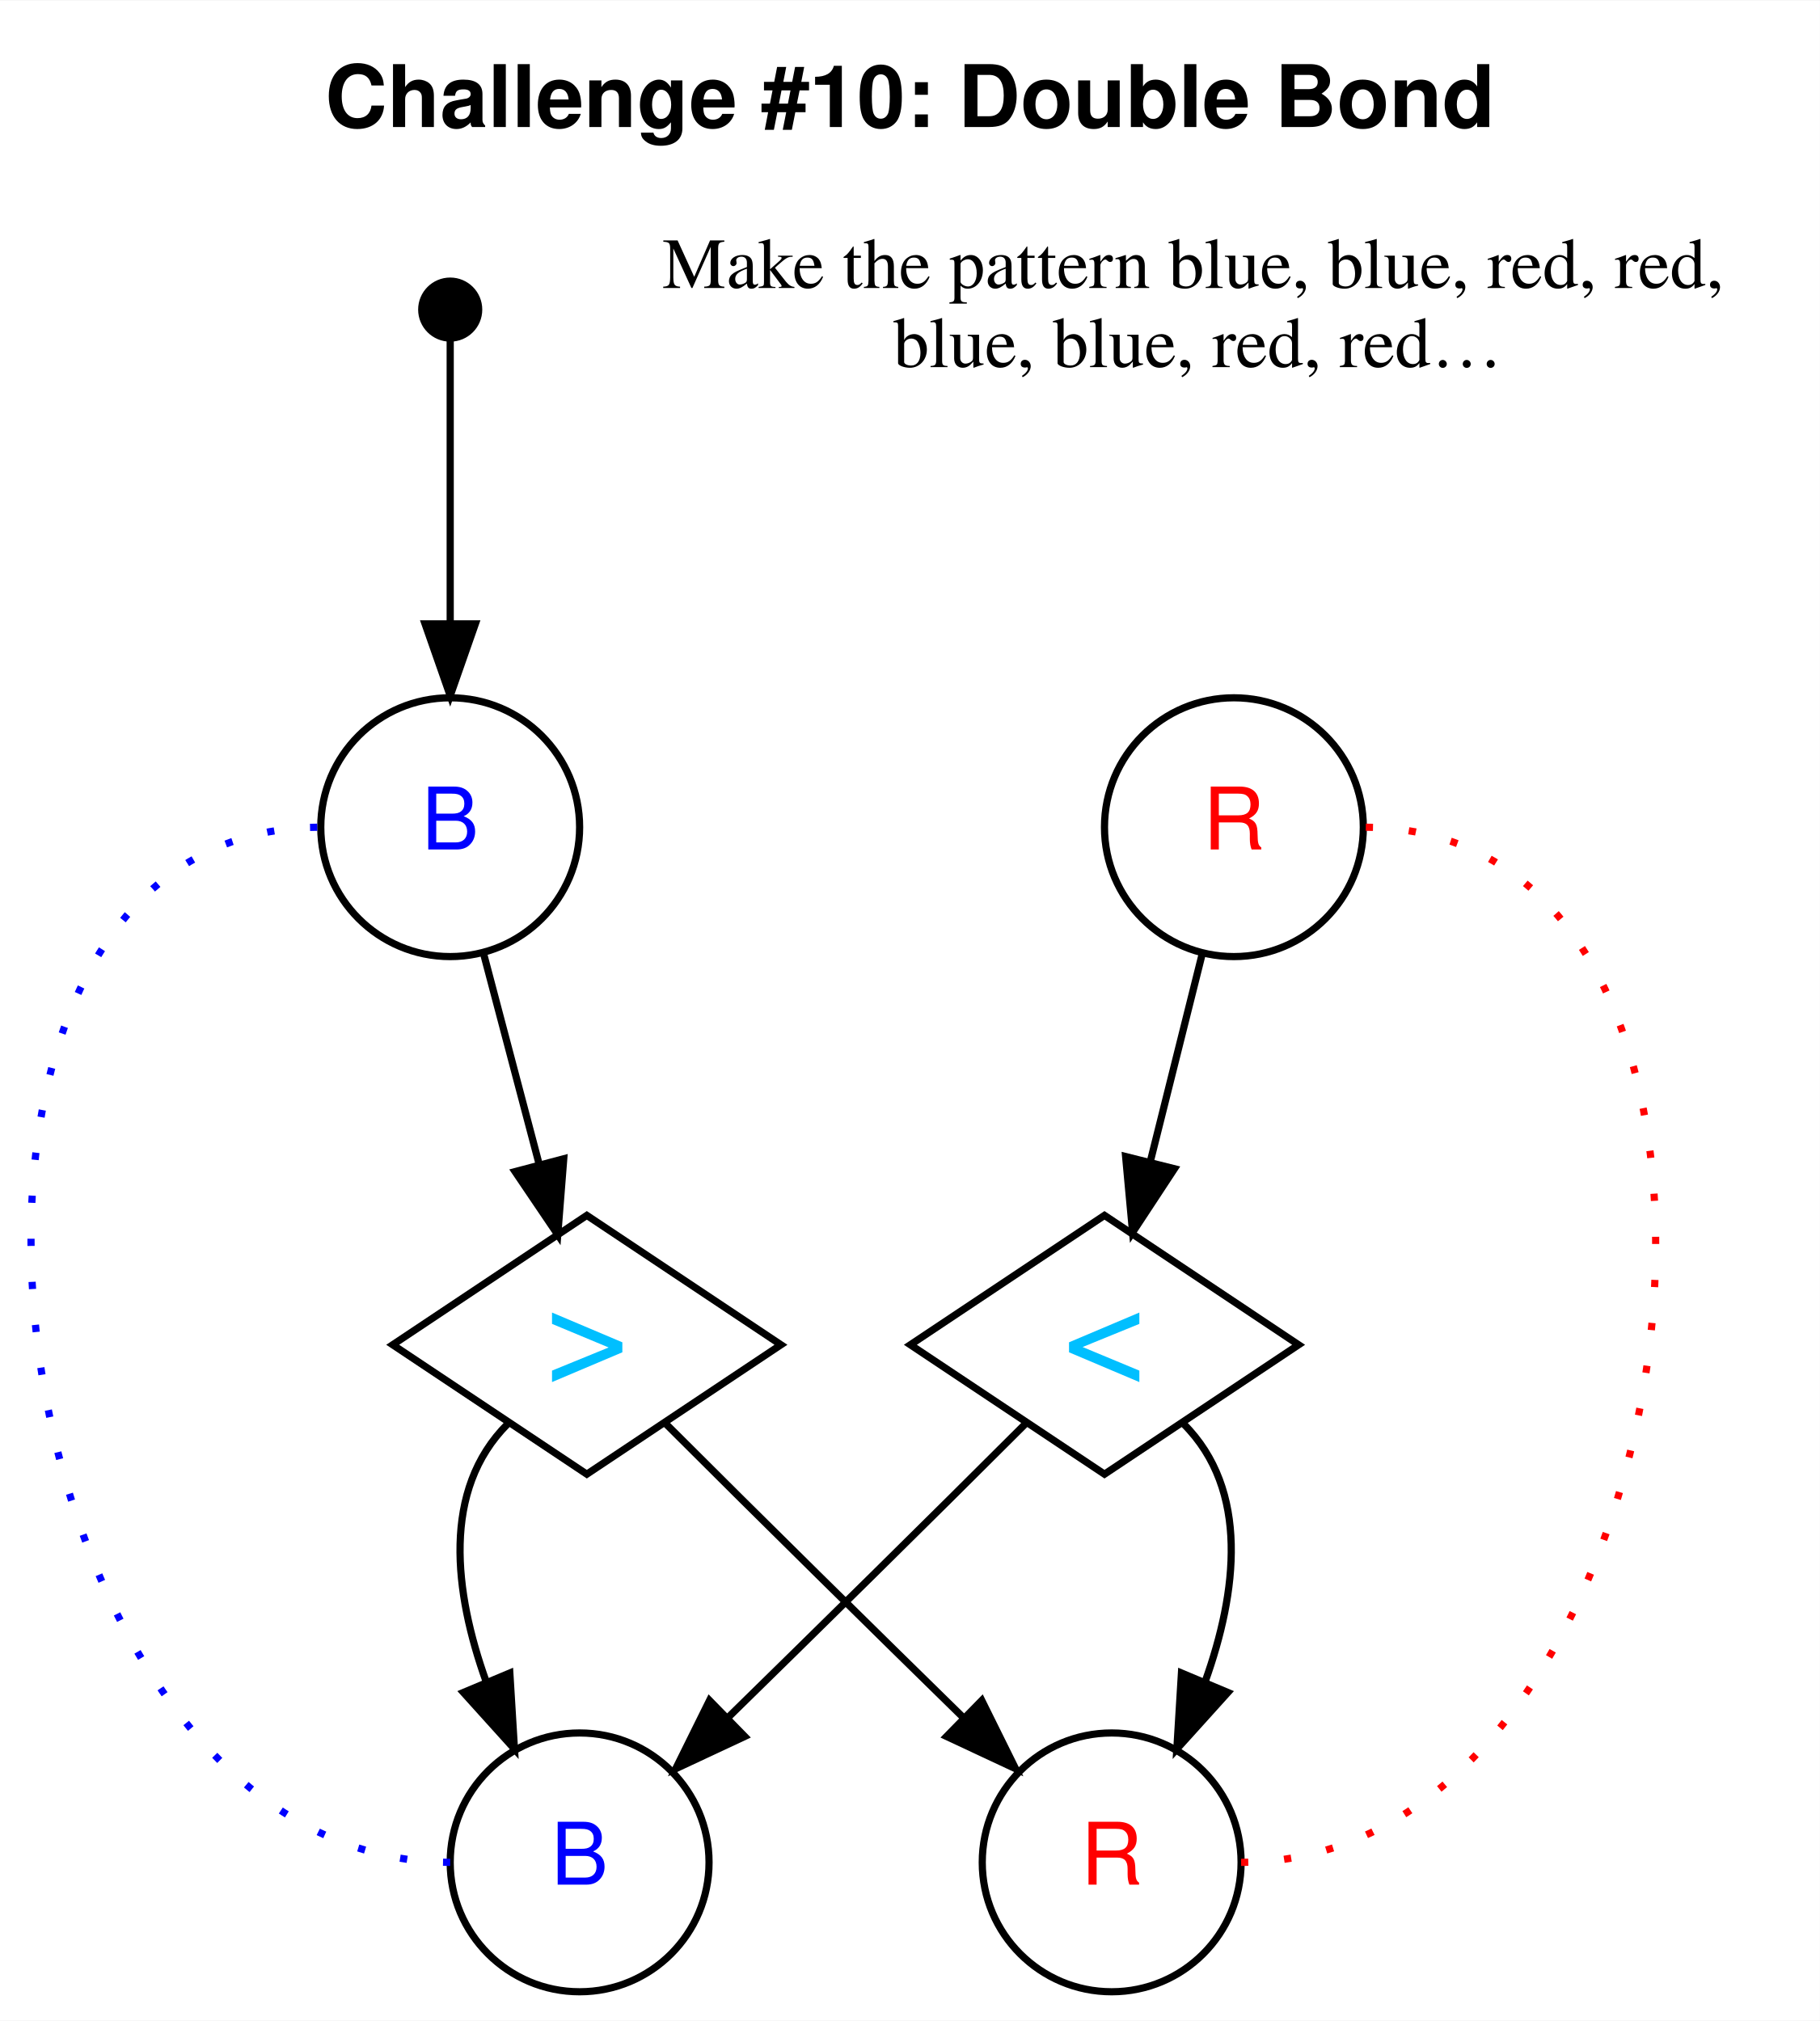
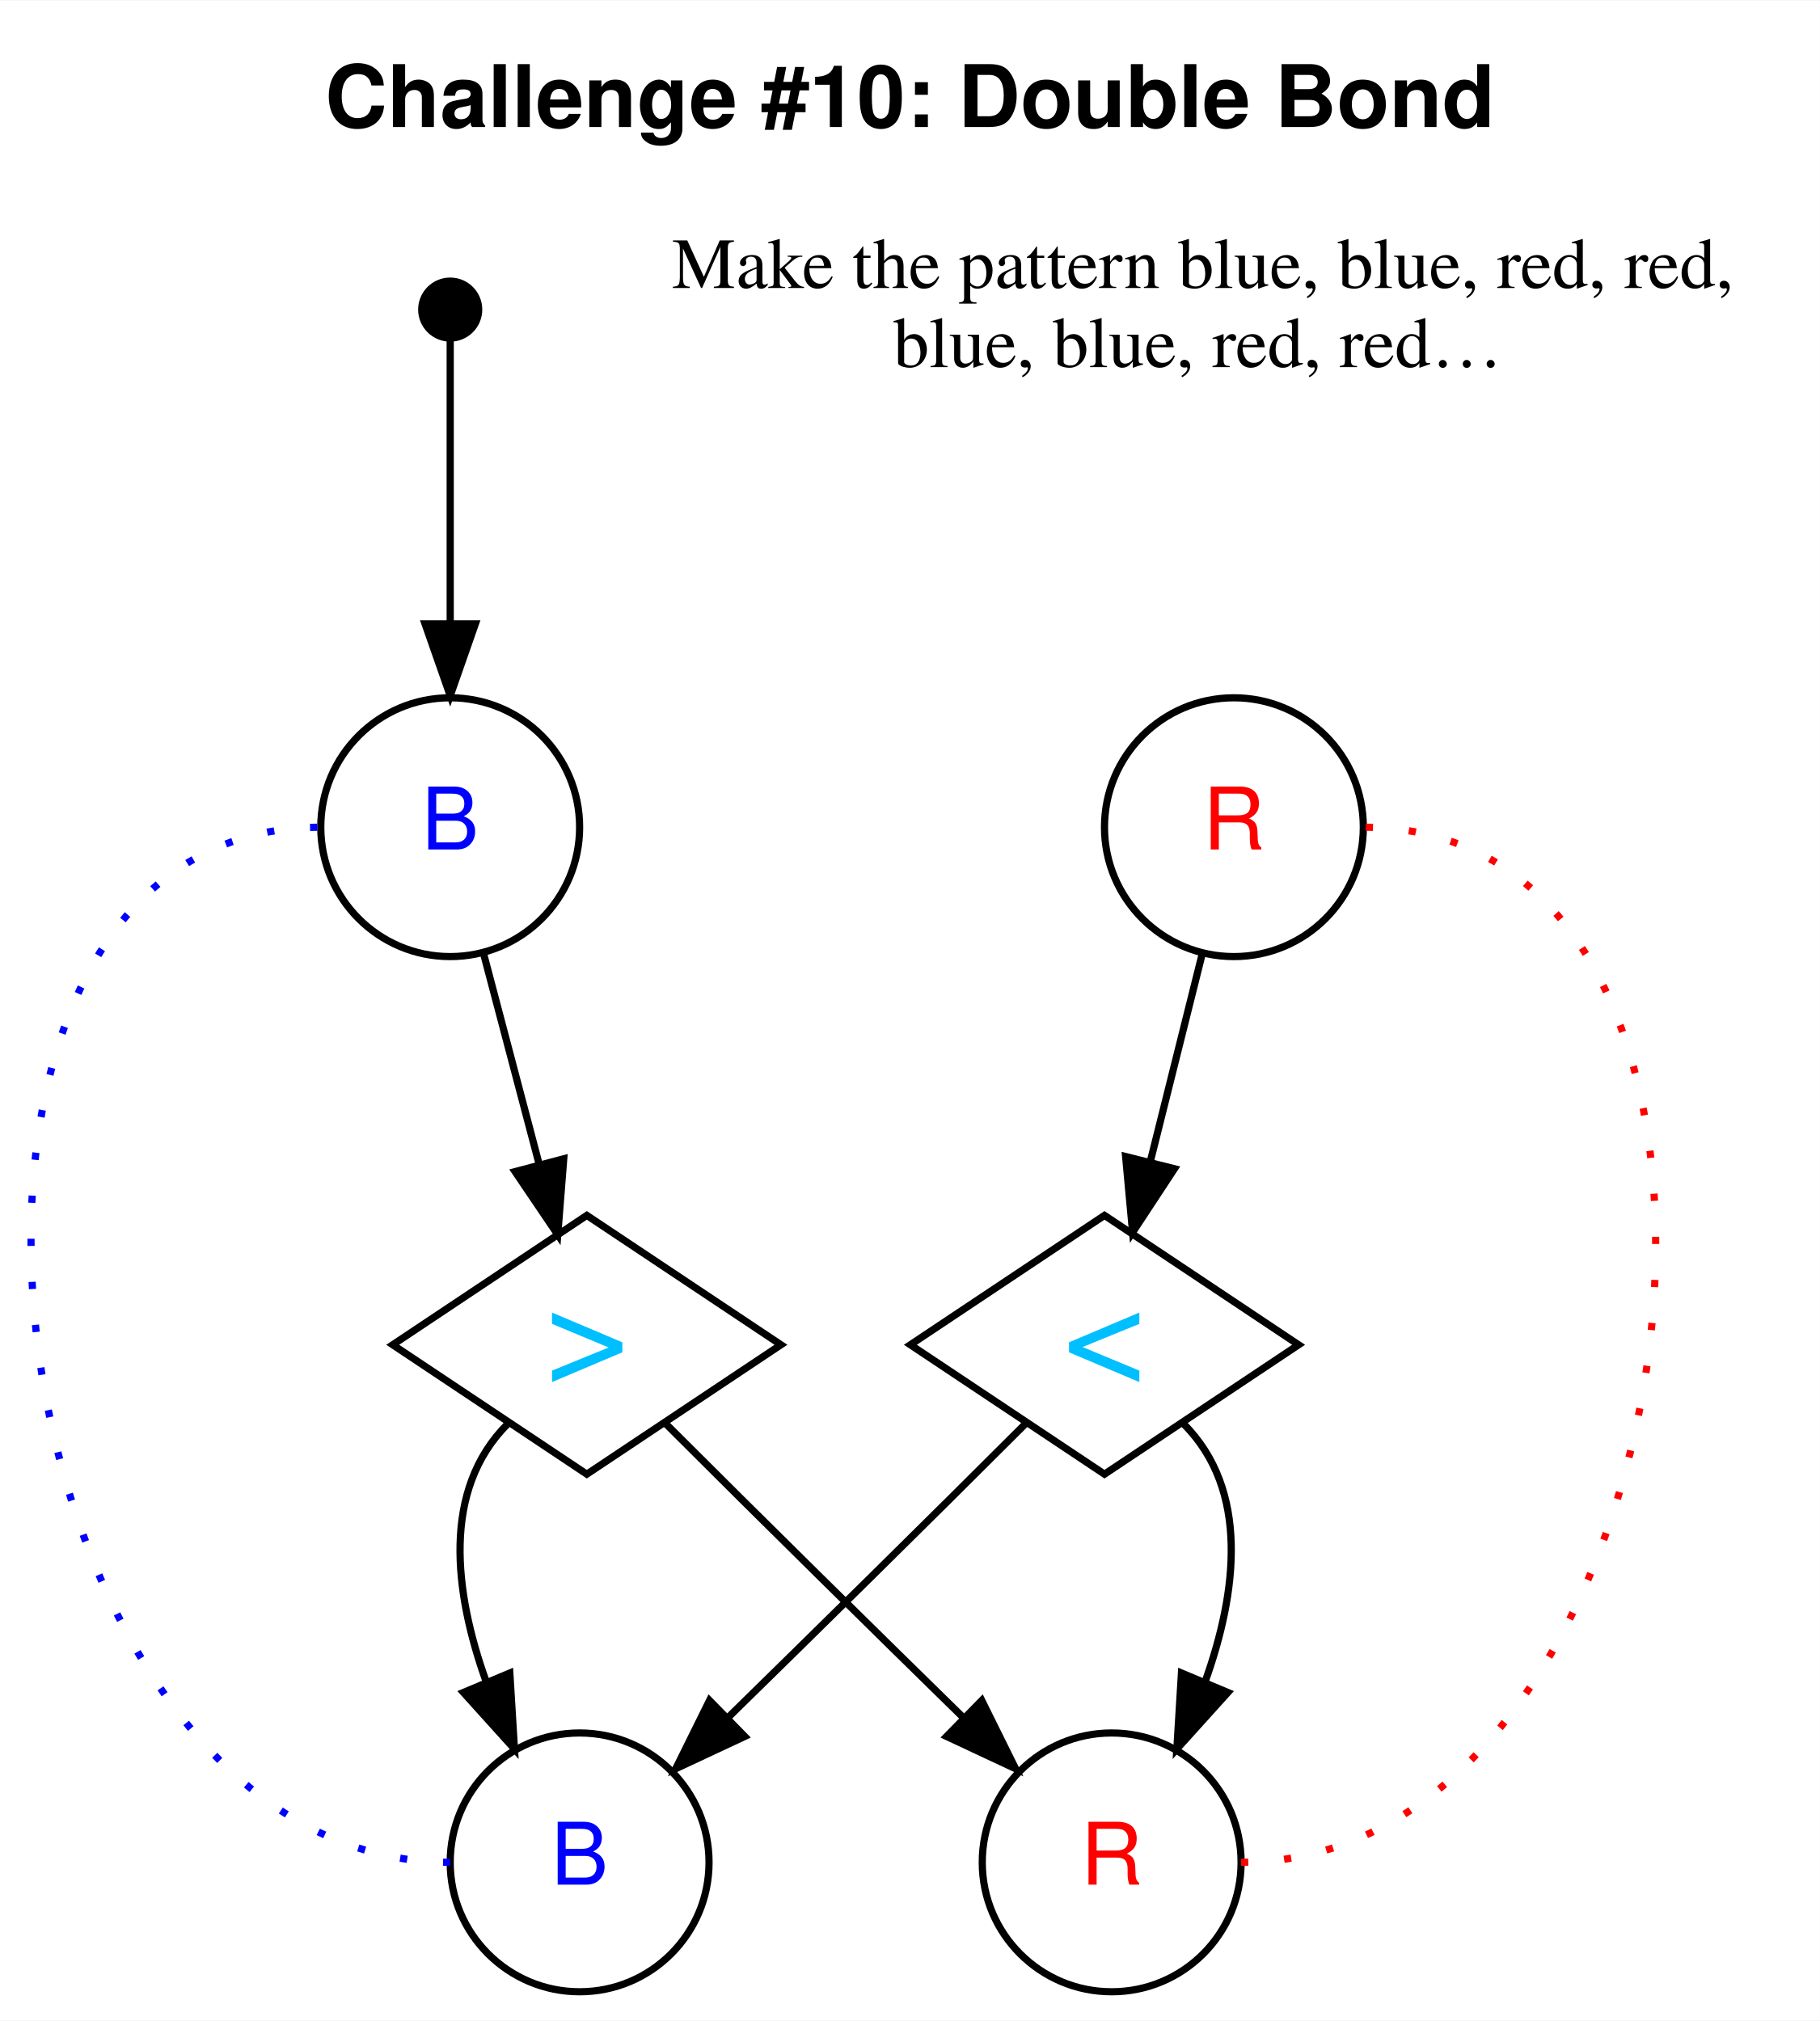
<svg xmlns="http://www.w3.org/2000/svg" width="253pt" height="281pt" viewBox="0.00 0.00 253.12 281.00">
  <g id="graph0" class="graph" transform="scale(1 1) rotate(0) translate(4 277)">
    <polygon fill="#ffffff" stroke="transparent" points="-4,4 -4,-277 249.116,-277 249.116,4 -4,4" />
    <text text-anchor="middle" x="122.558" y="-259.4" font-family="Helvetica,sans-Serif" font-weight="bold" font-size="12.00" fill="#000000">Challenge #10: Double Bond</text>
    <g id="node1" class="node">
      <ellipse fill="#000000" stroke="#000000" cx="58.616" cy="-234" rx="3.96" ry="3.96" />
    </g>
    <g id="node2" class="node">
      <ellipse fill="none" stroke="#000000" cx="58.616" cy="-162" rx="18" ry="18" />
      <text text-anchor="middle" x="58.616" y="-158.9" font-family="Helvetica,sans-Serif" font-size="12.00" fill="#0000ff">B</text>
    </g>
    <g id="edge1" class="edge">
      <path fill="none" stroke="#000000" d="M58.616,-229.712C58.616,-222.062 58.616,-205.472 58.616,-190.629" />
      <polygon fill="#000000" stroke="#000000" points="62.116,-190.282 58.616,-180.282 55.116,-190.282 62.116,-190.282" />
    </g>
    <g id="node7" class="node">
      <polygon fill="none" stroke="#000000" points="77.616,-108 50.616,-90 77.616,-72 104.616,-90 77.616,-108" />
      <text text-anchor="middle" x="77.616" y="-85" font-family="Helvetica,sans-Serif" font-size="20.00" fill="#00bfff">&gt;</text>
    </g>
    <g id="edge2" class="edge">
      <path fill="none" stroke="#000000" d="M63.215,-144.571C65.538,-135.768 68.399,-124.927 70.957,-115.232" />
      <polygon fill="#000000" stroke="#000000" points="74.407,-115.876 73.575,-105.313 67.639,-114.089 74.407,-115.876" />
    </g>
    <g id="node3" class="node">
      <ellipse fill="none" stroke="#000000" cx="76.616" cy="-18" rx="18" ry="18" />
      <text text-anchor="middle" x="76.616" y="-14.9" font-family="Helvetica,sans-Serif" font-size="12.00" fill="#0000ff">B</text>
    </g>
    <g id="edge8" class="edge">
      <path fill="none" stroke="#0000ff" stroke-dasharray="1,5" d="M58.616,-18C-5.882,-18 -23.882,-162 40.616,-162" />
    </g>
    <g id="node5" class="node">
      <ellipse fill="none" stroke="#000000" cx="150.616" cy="-18" rx="18" ry="18" />
      <text text-anchor="middle" x="150.616" y="-14.9" font-family="Helvetica,sans-Serif" font-size="12.00" fill="#ff0000">R</text>
    </g>
    <g id="node4" class="node">
      <ellipse fill="none" stroke="#000000" cx="167.616" cy="-162" rx="18" ry="18" />
      <text text-anchor="middle" x="167.616" y="-158.9" font-family="Helvetica,sans-Serif" font-size="12.00" fill="#ff0000">R</text>
    </g>
    <g id="node8" class="node">
      <polygon fill="none" stroke="#000000" points="149.616,-108 122.616,-90 149.616,-72 176.616,-90 149.616,-108" />
      <text text-anchor="middle" x="149.616" y="-85" font-family="Helvetica,sans-Serif" font-size="20.00" fill="#00bfff">&lt;</text>
    </g>
    <g id="edge3" class="edge">
      <path fill="none" stroke="#000000" d="M163.166,-144.202C160.995,-135.517 158.344,-124.914 155.965,-115.396" />
      <polygon fill="#000000" stroke="#000000" points="159.346,-114.489 153.525,-105.637 152.555,-116.187 159.346,-114.489" />
    </g>
    <g id="edge9" class="edge">
      <path fill="none" stroke="#ff0000" stroke-dasharray="1,5" d="M168.616,-18C233.06,-18 250.06,-162 185.616,-162" />
    </g>
    <g id="node6" class="node">
-       <text text-anchor="start" x="88.116" y="-237" font-family="Times" font-size="10.00" fill="#000000">Make the pattern blue, blue, red, red,</text>
+       <text text-anchor="end" x="237.116" y="-237" font-family="Times" font-size="10.00" fill="#000000">Make the pattern blue, blue, red, red,</text>
      <text text-anchor="middle" x="162.616" y="-226" font-family="Times" font-size="10.00" fill="#000000">blue, blue, red, red…</text>
    </g>
    <g id="edge4" class="edge">
      <path fill="none" stroke="#000000" d="M66.616,-79C57.395,-69.779 59.181,-55.568 63.602,-43.181" />
      <polygon fill="#000000" stroke="#000000" points="66.909,-44.344 67.553,-33.769 60.455,-41.635 66.909,-44.344" />
    </g>
    <g id="edge5" class="edge">
      <path fill="none" stroke="#000000" d="M88.616,-79C102.279,-65.336 117.775,-50.09 129.857,-38.258" />
      <polygon fill="#000000" stroke="#000000" points="132.549,-40.522 137.25,-31.027 127.654,-35.517 132.549,-40.522" />
    </g>
    <g id="edge6" class="edge">
      <path fill="none" stroke="#000000" d="M138.616,-79C124.952,-65.336 109.456,-50.09 97.374,-38.258" />
      <polygon fill="#000000" stroke="#000000" points="99.577,-35.517 89.981,-31.027 94.683,-40.522 99.577,-35.517" />
    </g>
    <g id="edge7" class="edge">
      <path fill="none" stroke="#000000" d="M160.616,-79C169.837,-69.779 168.051,-55.568 163.63,-43.181" />
      <polygon fill="#000000" stroke="#000000" points="166.777,-41.635 159.679,-33.769 160.322,-44.344 166.777,-41.635" />
    </g>
  </g>
</svg>
